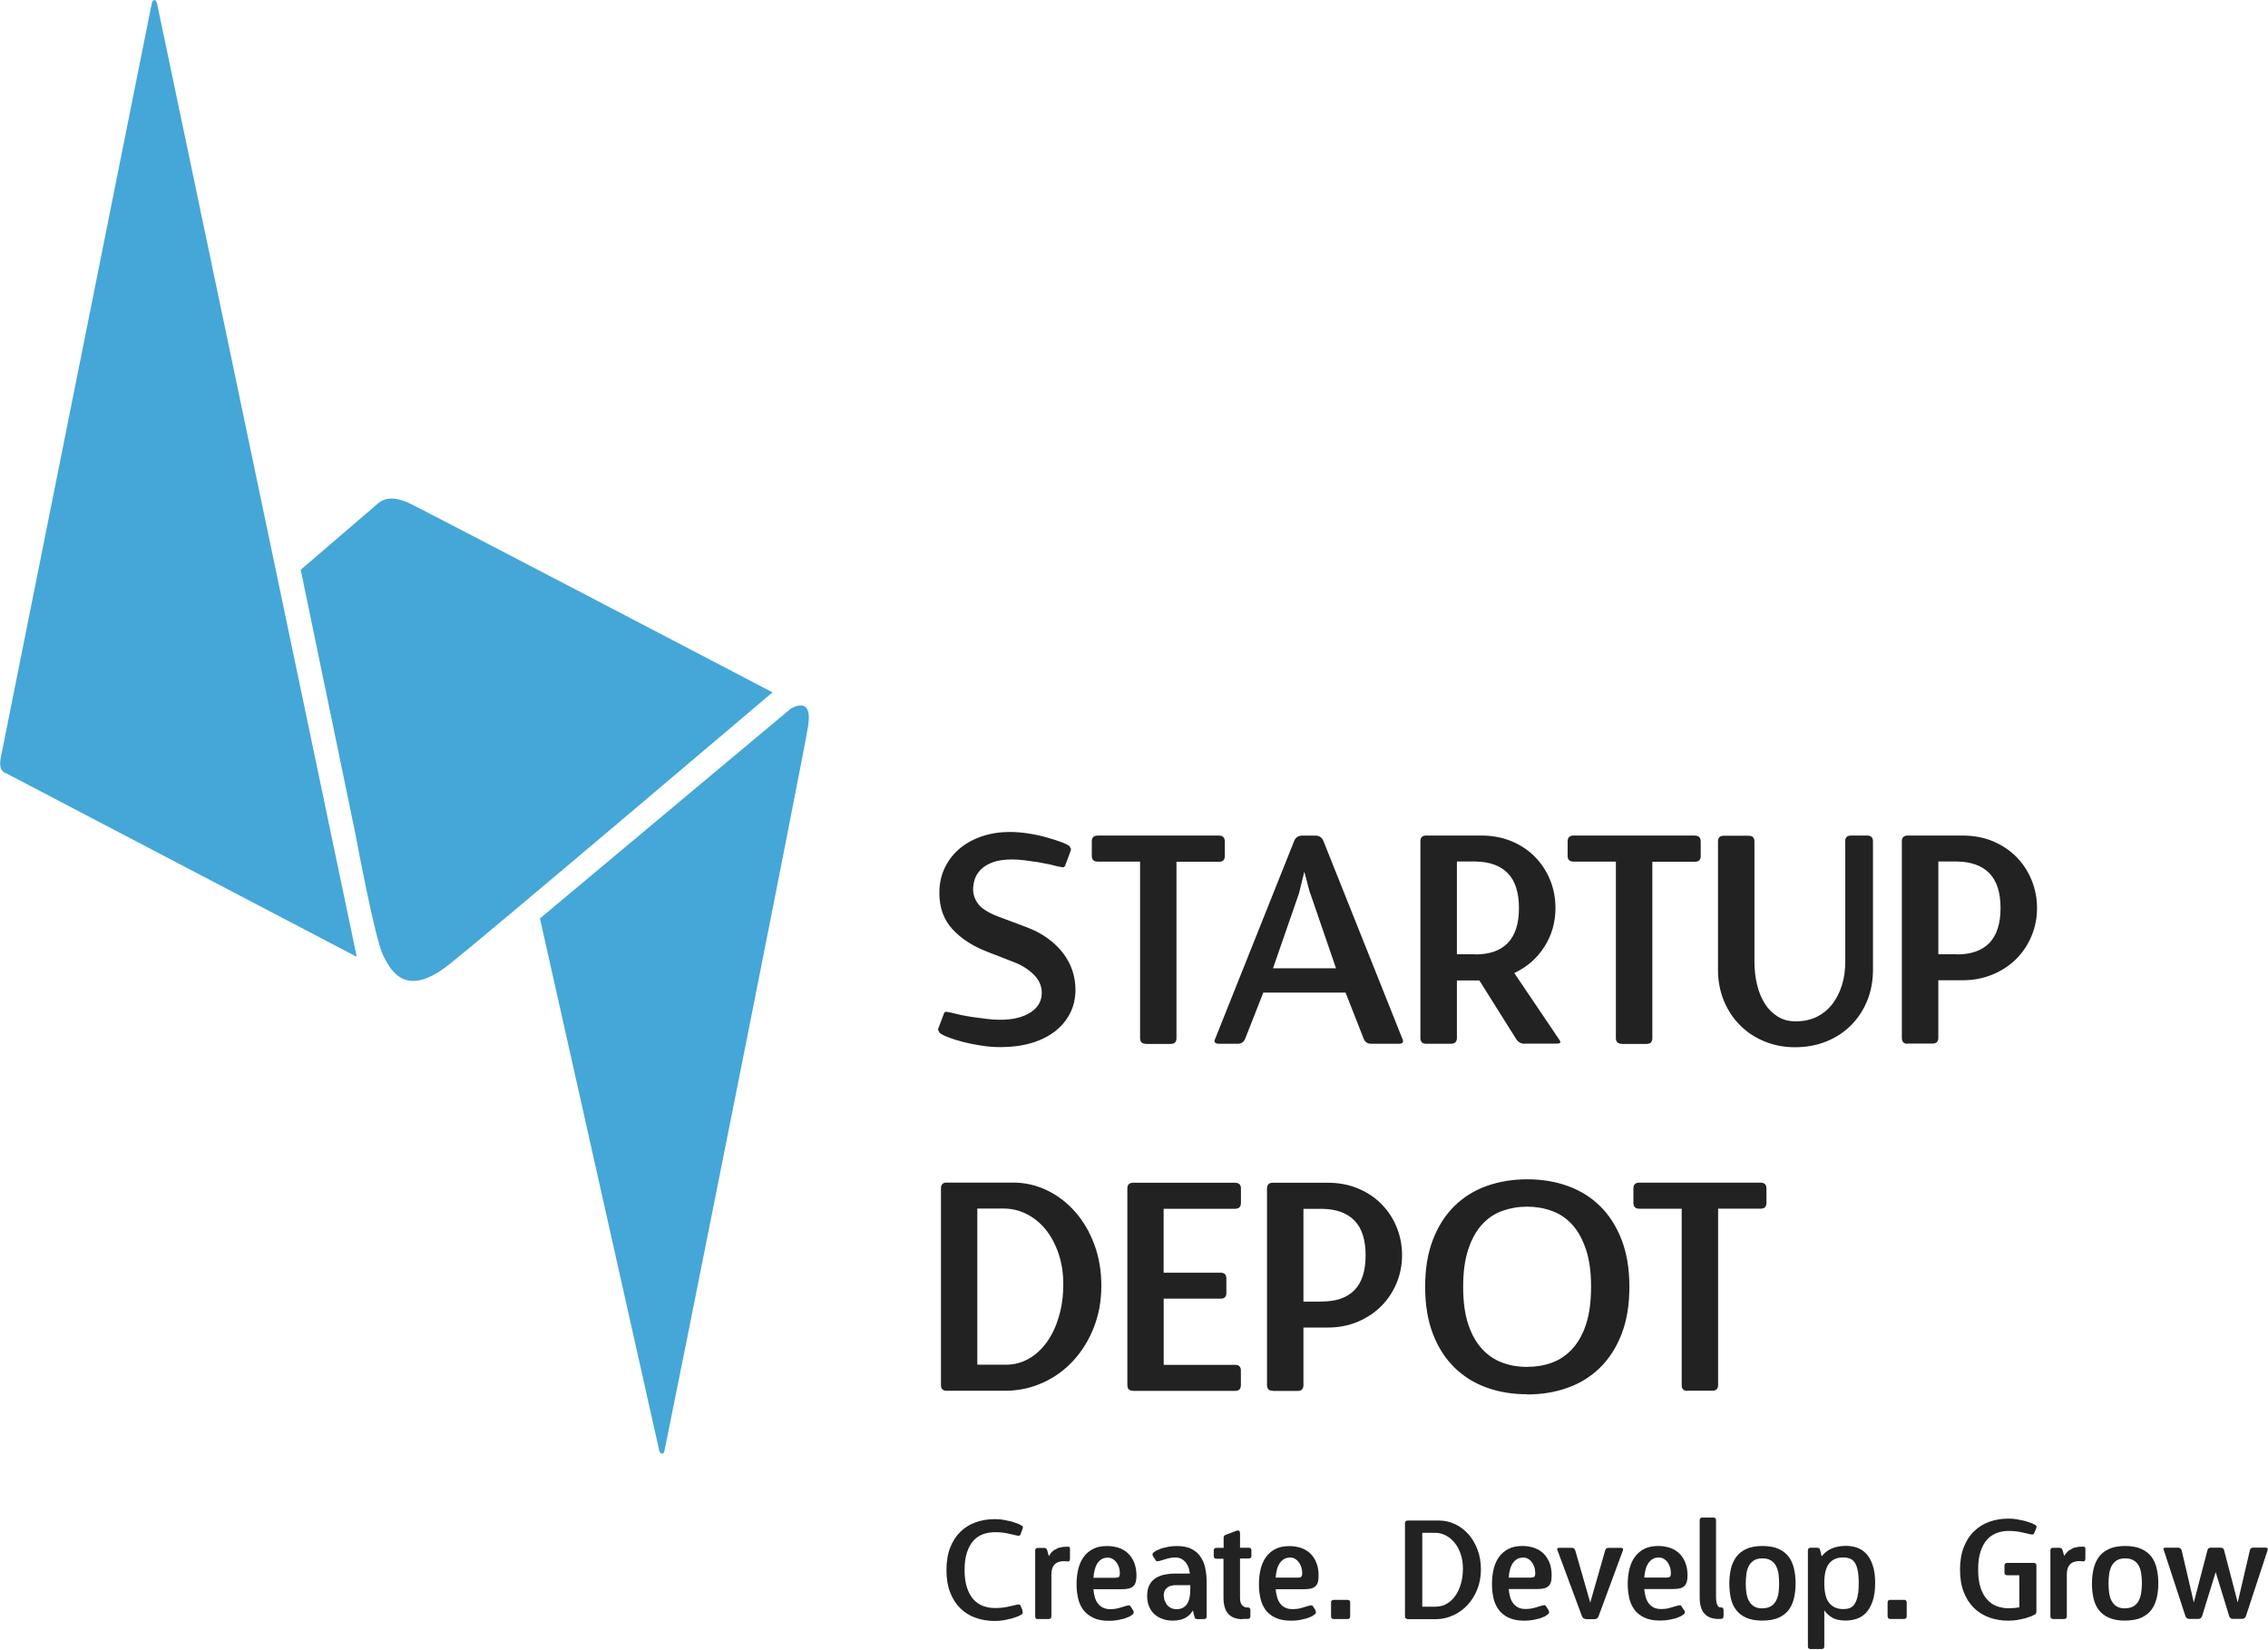
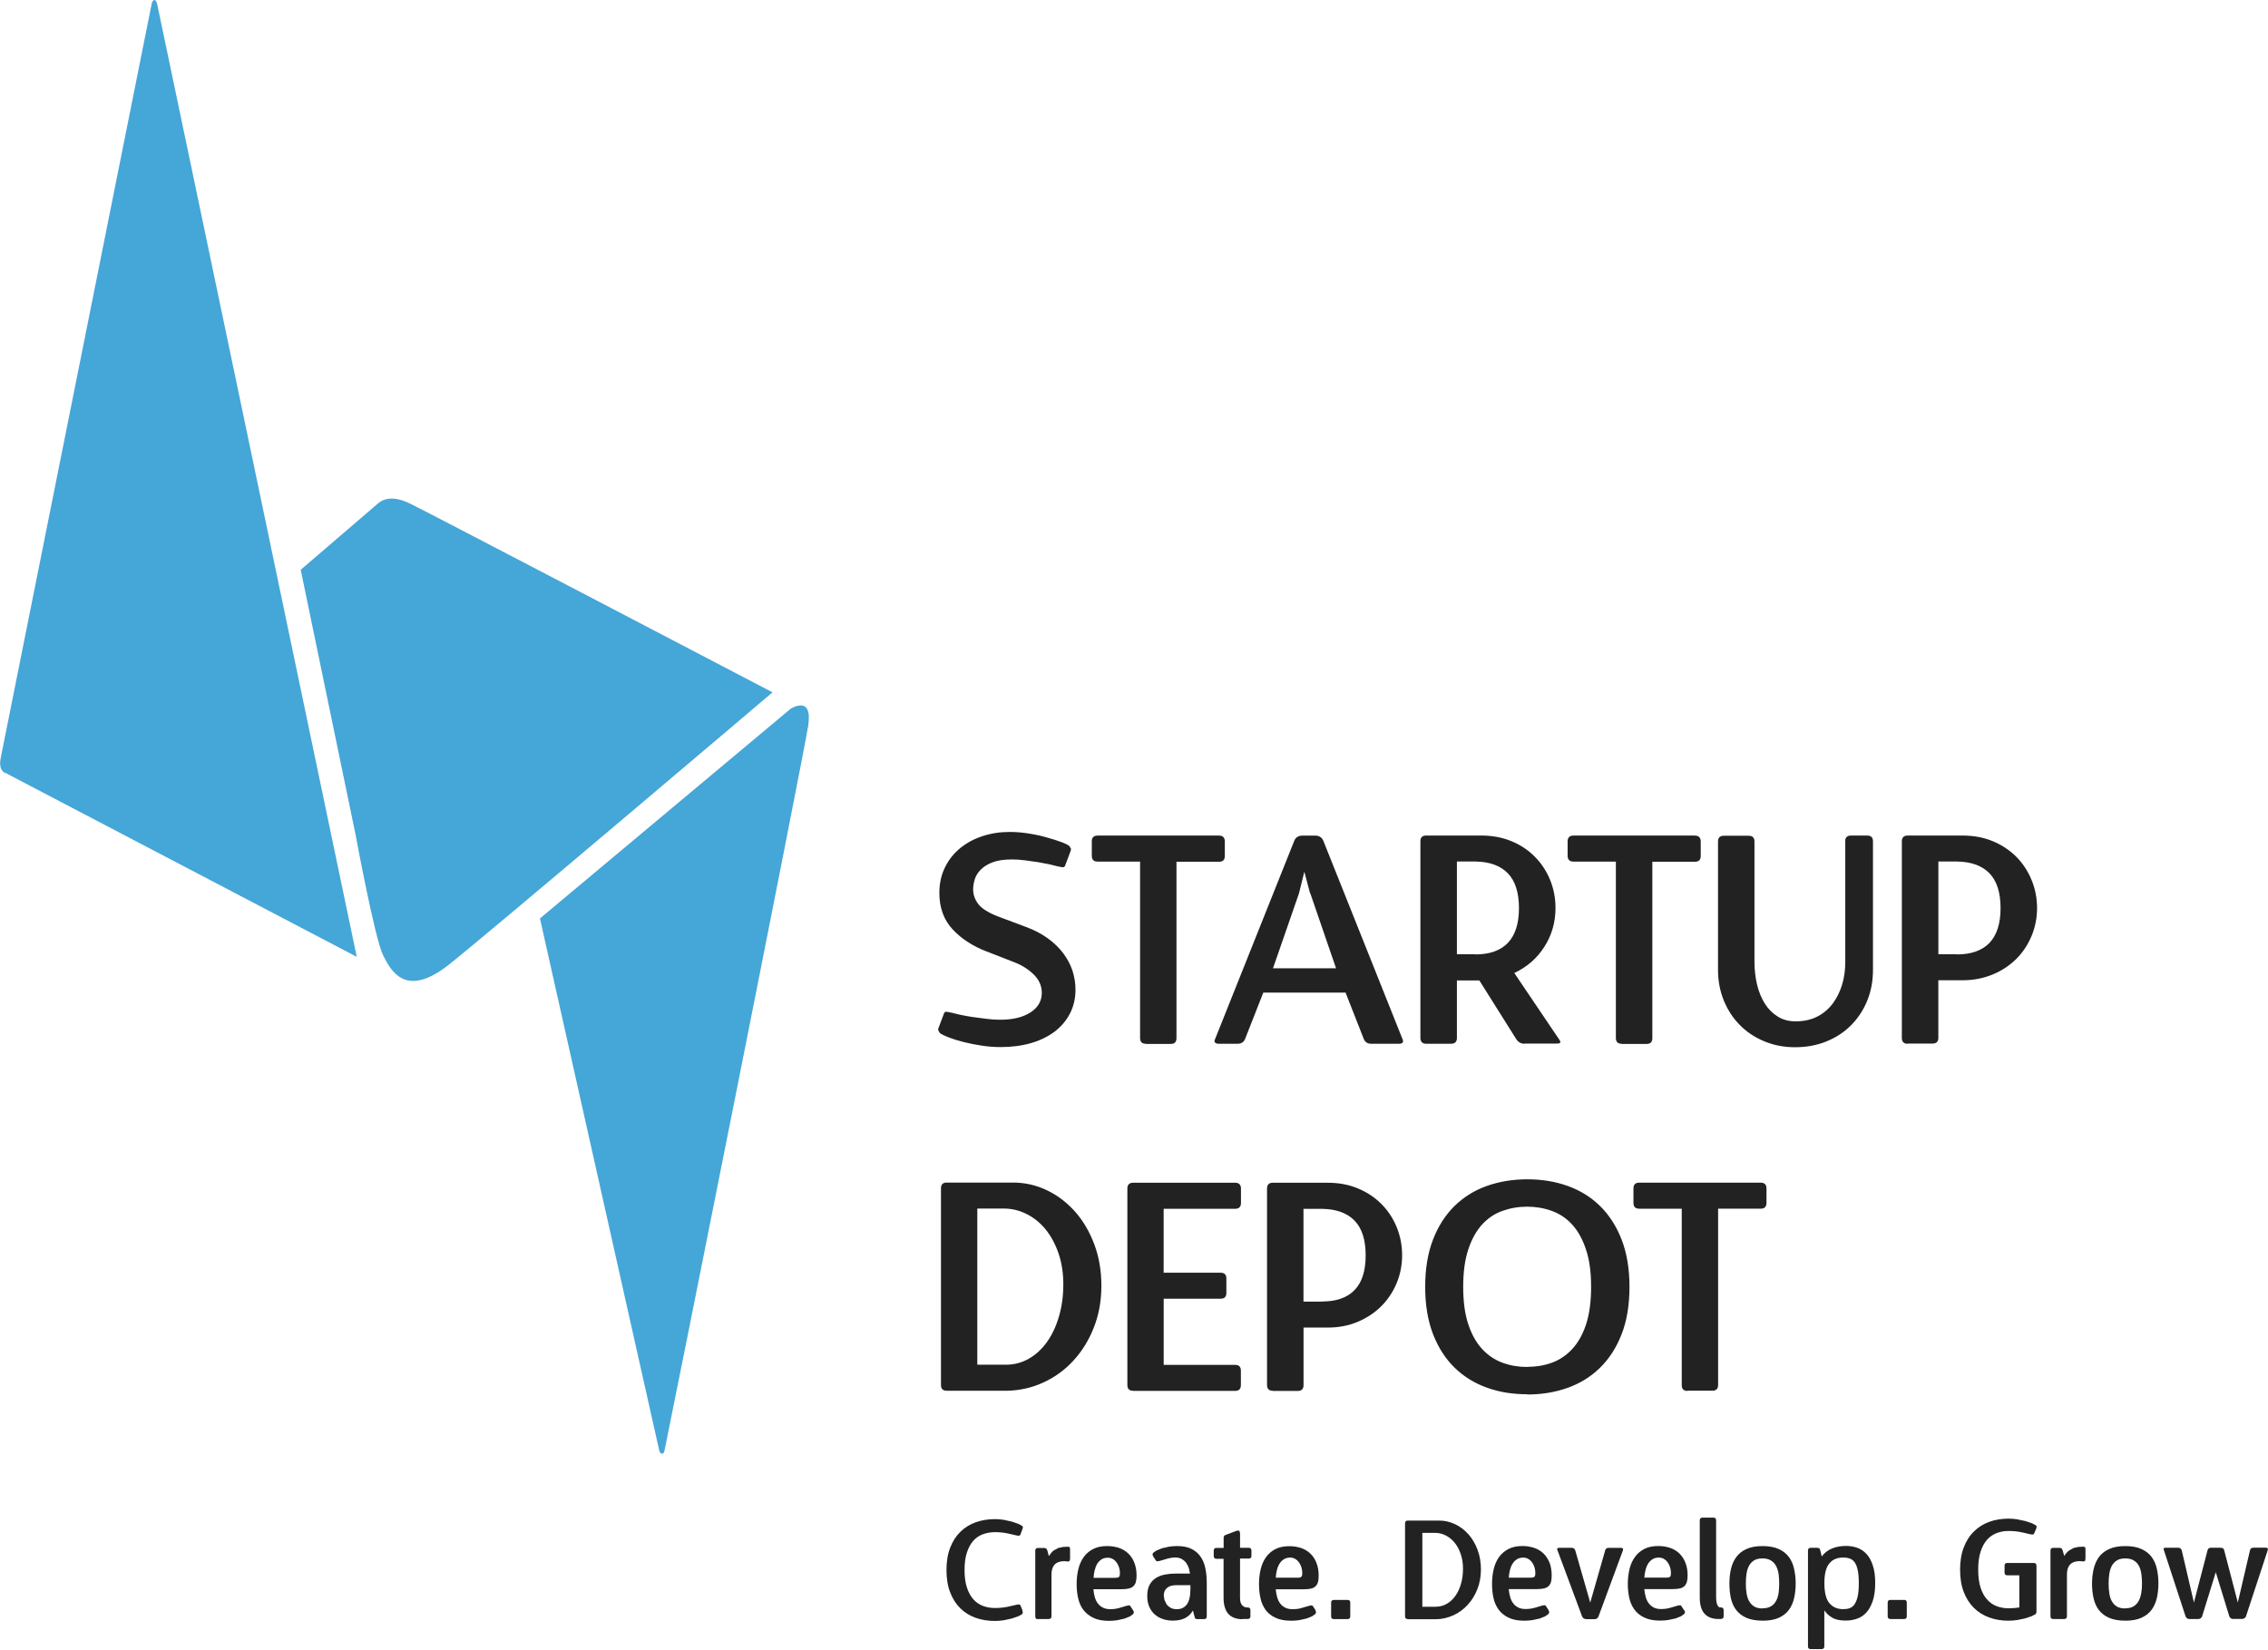
<svg xmlns="http://www.w3.org/2000/svg" width="110" height="80" viewBox="0 0 110 80">
-   <path fill="#45A6D8" d="M37.463 33.58s-16.85-8.81-17.593-9.162c-.742-.352-1.225-.267-1.535 0l-3.75 3.22 2.668 12.887s.928 5.026 1.33 5.816c.38.76 1.086 2.09 3.15.48 1.692-1.32 15.73-13.234 15.73-13.234zM26.188 44.55l12.156-10.168s1.082-.705.856.805c-.227 1.51-6.896 34.887-6.972 35.183-.038.202-.198.183-.252 0l-5.788-25.82zm-8.884 1.863L.29 37.505s-.393-.06-.252-.755C.203 35.94 7.362.156 7.362.156s.113-.352.252 0c.017.045 9.69 46.26 9.69 46.26z" />
-   <path d="M47.86 46.156c-.682-.262-1.236-.622-1.66-1.08-.427-.458-.64-1.047-.64-1.767 0-.46.092-.87.274-1.24.183-.368.428-.676.736-.93.31-.25.668-.445 1.08-.58.41-.135.85-.203 1.318-.203.31 0 .62.026.933.077.32.05.61.114.87.19.27.073.5.15.7.222.197.074.328.14.394.195l.077.126c.005.05-.017.128-.063.24l-.223.59c-.02.056-.066.08-.14.07l-.225-.042-.393-.098-.562-.106-.644-.09c-.224-.03-.434-.04-.63-.04-.375 0-.683.05-.926.14-.244.096-.436.215-.576.36-.14.144-.235.3-.287.47-.05.17-.076.326-.076.476 0 .252.08.488.243.708.163.22.484.424.96.61l1.348.505c.404.15.757.332 1.06.552.305.22.557.463.758.73.2.266.35.55.45.848.096.3.145.605.145.914 0 .43-.09.816-.267 1.157-.177.344-.425.636-.742.88-.32.24-.7.43-1.15.56-.45.13-.94.192-1.473.192-.3 0-.605-.022-.914-.07-.31-.046-.6-.104-.877-.174-.277-.07-.518-.144-.723-.224-.208-.08-.35-.15-.437-.217l-.077-.14c-.005-.05.016-.123.063-.226l.222-.59c.02-.055.065-.08.14-.07l.224.043.407.098c.18.04.38.076.605.11l.687.09c.234.03.453.043.66.043.617 0 1.107-.12 1.472-.356s.546-.554.546-.947c0-.337-.13-.63-.385-.884-.257-.252-.563-.45-.92-.59l-1.36-.53zm7.715 4.474c-.187 0-.28-.093-.28-.28v-8.557h-2.062c-.187 0-.28-.093-.28-.28v-.7c0-.188.093-.282.28-.282h5.89c.188 0 .282.1.282.29v.7c0 .187-.094.28-.28.28H57.06v8.556c0 .188-.094.28-.28.28h-1.207zm10.926 0c-.18 0-.31-.088-.37-.267l-.87-2.216h-3.99l-.87 2.216c-.065.178-.192.267-.38.267h-.91c-.085 0-.146-.02-.183-.063-.037-.042-.032-.105.014-.19l3.83-9.593c.07-.168.2-.252.4-.252h.617c.188 0 .32.084.394.252l3.83 9.594c.083.168.027.252-.17.252H66.5zm-2.96-7.293l-.28-1.053-.26 1.053-1.26 3.632h3.057l-1.25-3.64zm10.41 7.293c-.19 0-.32-.08-.42-.238l-1.78-2.833h-1.09v2.79c0 .18-.093.28-.28.28h-1.21c-.187 0-.28-.1-.28-.28v-9.54c0-.19.093-.28.28-.28h2.665c.534 0 1.02.09 1.46.27.44.18.818.43 1.136.75.318.32.566.69.743 1.12.178.43.267.89.267 1.374 0 .693-.18 1.32-.538 1.88-.356.56-.842.986-1.46 1.275l2.16 3.2c.058.074.08.13.07.17-.008.035-.07.054-.18.054H73.95zm-2.4-4.334c.7 0 1.22-.186 1.58-.557.36-.38.54-.94.54-1.69s-.18-1.32-.54-1.69c-.36-.37-.88-.56-1.58-.57h-.89v4.5h.898zm7.1 4.334c-.183 0-.28-.093-.28-.28v-8.557h-2.06c-.184 0-.28-.093-.28-.28v-.7c0-.188.096-.282.28-.282h5.89c.19 0 .285.1.285.29v.7c0 .187-.095.28-.28.28H80.14v8.556c0 .188-.095.28-.28.28h-1.21zm10.84-9.82c0-.186.098-.28.28-.28h.79c.188 0 .28.094.28.28v6.23c0 .54-.092 1.042-.28 1.5-.186.458-.45.856-.784 1.192-.336.337-.736.6-1.2.786-.46.187-.97.28-1.52.28-.533 0-1.03-.096-1.487-.287-.46-.19-.854-.45-1.186-.79-.33-.33-.59-.73-.78-1.19-.185-.46-.28-.95-.28-1.483V40.82c0-.188.095-.28.28-.28h1.208c.188 0 .28.092.28.28v5.834c0 .394.044.765.128 1.116.086.35.213.656.38.92s.377.47.625.622c.247.155.534.23.86.23.393 0 .738-.073 1.038-.223.3-.15.55-.358.75-.62s.356-.57.464-.92c.11-.35.16-.727.16-1.13v-5.84zm3.03 9.82c-.183 0-.28-.093-.28-.28v-9.54c0-.186.097-.28.28-.28h2.67c.532 0 1.02.09 1.46.273.437.183.816.433 1.134.75.318.32.566.693.743 1.123.18.43.27.888.27 1.374 0 .477-.09.928-.268 1.354-.178.425-.425.797-.743 1.115-.318.31-.7.57-1.143.75-.446.186-.93.28-1.454.28h-1.18v2.79c0 .19-.095.28-.28.28h-1.21zm2.39-4.334c.69 0 1.216-.186 1.577-.557.36-.38.54-.94.54-1.69s-.18-1.32-.54-1.69c-.36-.37-.884-.56-1.576-.57h-.9v4.5h.9zM45.917 67.46c-.19 0-.28-.092-.28-.28v-9.537c0-.187.09-.28.28-.28h3.22c.57 0 1.115.123 1.634.37.52.25.975.595 1.368 1.04.393.443.703.972.933 1.584.23.612.344 1.283.344 2.013s-.122 1.402-.365 2.02c-.243.617-.573 1.153-.99 1.606-.415.454-.904.81-1.465 1.066-.56.258-1.16.39-1.795.4h-2.89zm2.87-1.262c.4 0 .772-.098 1.114-.294.342-.196.636-.47.884-.82s.44-.763.575-1.236c.14-.472.21-.99.21-1.55 0-.542-.076-1.04-.23-1.494-.155-.453-.363-.84-.625-1.164-.262-.323-.57-.573-.92-.75s-.72-.267-1.113-.267H47.4v7.574h1.39zm6.17 1.263c-.187 0-.28-.09-.28-.28v-9.53c0-.186.093-.28.28-.28h4.95c.18 0 .28.094.28.28v.7c0 .19-.1.283-.28.283h-3.47v3.1H59.2c.187 0 .28.093.28.28v.7c0 .19-.093.28-.28.28h-2.76v3.21h3.464c.186 0 .28.094.28.28v.7c0 .19-.094.283-.28.283h-4.952zm6.774 0c-.187 0-.28-.09-.28-.28v-9.53c0-.186.093-.28.28-.28h2.665c.533 0 1.02.09 1.46.274.438.18.817.43 1.135.75.318.318.566.69.743 1.12.178.43.267.89.267 1.375 0 .476-.09.927-.267 1.353-.178.424-.425.796-.743 1.114-.318.32-.7.57-1.143.758-.45.19-.93.28-1.46.28h-1.17v2.794c0 .187-.096.28-.283.28H61.73zm2.385-4.33c.692 0 1.218-.182 1.578-.553.36-.37.54-.933.54-1.686s-.18-1.315-.54-1.686c-.36-.37-.886-.56-1.578-.57h-.898v4.5h.89zm9.958 4.5c-.7 0-1.354-.102-1.957-.32-.603-.213-1.127-.54-1.57-.972-.446-.435-.794-.977-1.046-1.627s-.38-1.415-.38-2.293c0-.88.127-1.643.38-2.293.252-.65.6-1.193 1.045-1.63.444-.433.967-.76 1.57-.972.604-.213 1.256-.32 1.958-.32.7 0 1.353.106 1.957.322.603.216 1.127.54 1.57.975.445.436.793.98 1.046 1.63.252.65.38 1.412.38 2.29 0 .88-.127 1.643-.38 2.293-.252.65-.6 1.19-1.045 1.627-.444.436-.968.76-1.57.975-.605.216-1.256.324-1.958.324zm0-1.33c.42 0 .818-.065 1.192-.2s.703-.36.99-.668c.284-.31.51-.71.672-1.206.16-.494.24-1.097.24-1.81 0-.71-.08-1.312-.248-1.807-.164-.496-.386-.9-.667-1.207-.28-.31-.61-.53-.99-.667-.378-.137-.778-.205-1.198-.205-.42 0-.82.07-1.2.204s-.708.358-.99.667c-.28.31-.502.71-.665 1.207-.165.495-.246 1.1-.246 1.81s.08 1.313.244 1.808c.164.497.39.9.674 1.207.286.31.615.53.99.667s.77.204 1.19.204zm7.77 1.167c-.187 0-.28-.09-.28-.28V58.63h-2.062c-.187 0-.28-.094-.28-.28v-.703c0-.187.093-.28.28-.28h5.89c.188 0 .282.093.282.28v.7c0 .19-.094.282-.28.282H83.33v8.55c0 .19-.094.28-.28.28h-1.207zm-32.267 10.62l.03.134-.037.078-.19.103-.314.106-.39.085c-.14.02-.28.033-.427.033-.333 0-.64-.05-.928-.152-.286-.1-.534-.255-.744-.46-.21-.207-.373-.463-.493-.77s-.18-.67-.18-1.088c0-.414.06-.78.18-1.085.12-.31.285-.565.495-.77.21-.206.46-.36.745-.462.285-.1.594-.152.926-.152.146 0 .29.01.43.034l.387.084.316.107.196.102.037.064-.03.108-.106.28-.072.03-.1-.016-.44-.1c-.19-.04-.395-.06-.616-.06-.2 0-.39.033-.57.097-.18.062-.334.167-.47.314-.13.144-.235.335-.313.57-.078.234-.116.52-.116.856s.04.622.118.857c.08.237.185.427.32.574.135.146.29.25.47.316.176.063.364.095.564.095.22 0 .43-.02.62-.06l.44-.1.095-.017.075.03.105.25zm.764.453c-.09 0-.133-.045-.133-.134v-3.19c0-.087.04-.132.13-.132h.33l.083.033.046.1.066.252h.012c.07-.11.143-.2.22-.26l.23-.125.23-.05.222-.01.096.013.022.087v.5l-.024.09-.063.027-.09-.007-.095-.01c-.42 0-.63.214-.63.644v2.033c0 .088-.046.133-.134.133h-.53zm4.618-.42c.04.063.038.12-.006.173l-.156.113-.266.106-.35.077c-.127.02-.262.03-.404.03-.306 0-.56-.05-.76-.15-.203-.1-.363-.23-.483-.39s-.203-.356-.25-.57c-.046-.21-.07-.435-.07-.67 0-.257.028-.497.08-.72.054-.224.14-.42.257-.585.117-.167.27-.3.455-.396.186-.097.414-.146.684-.146.2 0 .39.03.57.086.175.06.326.15.45.268.127.12.227.27.3.45.07.18.11.39.11.627 0 .13-.013.235-.038.32-.024.083-.064.15-.12.2-.054.052-.13.09-.222.11-.093.023-.208.034-.345.034H53.03c.013.14.036.27.07.39.033.114.083.22.15.303.065.086.15.154.248.202.1.05.222.073.37.073.127 0 .256-.017.384-.05l.396-.118.13-.02.043.035.14.214zm-.905-1.587c.102 0 .17-.012.207-.037.035-.024.053-.087.053-.19 0-.096-.014-.19-.043-.28-.03-.092-.07-.172-.12-.24-.05-.068-.112-.124-.184-.166-.07-.043-.15-.064-.24-.064-.12 0-.223.027-.307.08-.08.053-.15.124-.21.212-.05.088-.09.192-.12.31-.03.116-.05.24-.056.374h1.028zm4.007 2.006l-.096-.03-.037-.11-.07-.273h-.01c-.09.16-.22.28-.38.362-.16.08-.358.122-.58.122-.17 0-.33-.024-.48-.073-.15-.05-.284-.124-.4-.223-.114-.1-.205-.223-.27-.373-.066-.15-.1-.328-.1-.532 0-.212.037-.39.11-.528.073-.14.173-.25.3-.332.125-.082.272-.14.44-.173.17-.033.35-.05.54-.05h.684l-.05-.24c-.025-.087-.064-.17-.117-.25-.053-.08-.125-.148-.216-.204-.09-.058-.204-.086-.34-.086-.107 0-.22.017-.343.048l-.405.12-.126.02-.05-.03-.14-.215c-.04-.062-.038-.12.006-.173l.16-.11.265-.107.34-.077c.126-.02.25-.03.387-.03.287 0 .524.047.71.142.186.095.333.224.442.39.11.162.183.35.225.563.043.214.064.44.064.68v1.636c0 .088-.044.133-.133.133h-.335zm-.332-1.65h-.7c-.18 0-.322.04-.428.13-.107.09-.16.212-.16.372l.033.216.107.216c.05.065.114.12.194.165.08.045.18.067.3.067.206 0 .366-.078.482-.23.116-.158.174-.406.174-.747v-.193zm2.525 1.65c-.3 0-.53-.09-.684-.26-.15-.17-.23-.43-.23-.78v-1.89H59c-.09 0-.133-.048-.133-.137v-.26c0-.087.045-.132.134-.132h.346v-.51l.033-.09.1-.043.53-.2.1.012.033.115v.71h.42c.09 0 .132.045.132.134v.26c0 .087-.044.13-.133.13h-.42v1.914c0 .164.036.28.105.352.07.07.14.105.217.105h.047c.09 0 .134.04.134.13v.294c0 .09-.043.134-.132.134h-.244zm3.54-.42c.04.06.04.12-.005.17l-.156.11-.266.107-.35.077c-.127.02-.262.03-.404.03-.306 0-.56-.05-.76-.147-.203-.094-.363-.225-.483-.39-.11-.163-.2-.35-.24-.564-.048-.212-.07-.436-.07-.67 0-.258.026-.498.08-.722.052-.223.14-.42.255-.584.117-.167.27-.3.455-.396.185-.096.413-.145.683-.145.2 0 .386.03.56.086.176.06.327.148.45.267.13.12.23.27.3.45.075.18.11.39.11.627 0 .13-.01.233-.036.32-.024.08-.064.15-.12.2-.054.05-.128.09-.222.11-.092.02-.207.032-.344.032h-1.36c.013.14.036.27.07.386.033.12.083.22.15.308.065.086.15.154.248.202.1.05.225.07.37.07.13 0 .26-.016.387-.05l.398-.117.13-.02.044.03.14.215zm-.904-1.59c.11 0 .18-.01.21-.04.04-.023.058-.086.058-.19 0-.095-.013-.19-.042-.28-.03-.09-.07-.17-.12-.24-.05-.067-.11-.123-.183-.165-.07-.043-.15-.064-.24-.064-.12 0-.223.028-.307.08-.086.054-.156.125-.21.213-.056.086-.1.19-.128.31-.03.114-.048.24-.057.372h1.03zm2.46 1.074c.09 0 .135.043.135.132v.665c0 .088-.044.133-.133.133h-.665c-.09 0-.13-.045-.13-.134v-.665c0-.087.043-.13.132-.13h.665zm2.925.93c-.09 0-.133-.045-.133-.134v-4.51c0-.09.044-.134.133-.134H69.8c.27 0 .527.06.773.176.247.117.463.28.65.492.185.21.332.46.44.75.11.29.163.61.163.954 0 .346-.058.665-.173.957-.116.293-.272.546-.47.76-.197.216-.43.384-.694.506-.268.12-.55.19-.85.19h-1.37zm1.36-.6c.19 0 .37-.046.53-.14.16-.09.3-.22.42-.387.116-.166.207-.36.27-.585.066-.225.098-.47.098-.735 0-.255-.036-.49-.11-.706-.072-.214-.17-.4-.295-.55-.122-.153-.27-.27-.433-.355-.166-.084-.342-.126-.53-.126h-.604v3.587h.66zm5.47.18c.04.063.038.12-.006.173l-.157.113-.265.107-.35.076c-.125.02-.26.03-.402.03-.306 0-.56-.05-.76-.147-.203-.097-.363-.228-.483-.39-.12-.166-.204-.354-.25-.567-.047-.214-.07-.438-.07-.67 0-.26.027-.5.08-.724.053-.223.14-.42.256-.584.117-.165.27-.297.455-.394.186-.098.414-.147.684-.147.197 0 .384.03.56.088.175.057.326.146.452.265.125.12.225.27.3.45.07.176.107.386.107.625 0 .13-.01.233-.036.32-.023.08-.063.15-.12.2-.053.05-.13.09-.22.11-.094.02-.21.032-.346.032h-1.36c.012.14.035.27.07.388.032.118.082.22.15.307.064.086.15.154.247.202.1.05.223.07.37.07.128 0 .257-.017.385-.05l.4-.118.13-.02.042.032.14.215zm-.905-1.587c.1 0 .17-.01.206-.037.037-.023.055-.086.055-.19 0-.095-.013-.19-.042-.28-.03-.09-.07-.17-.12-.24-.05-.067-.11-.123-.183-.165-.07-.042-.15-.063-.24-.063-.12 0-.223.027-.307.08s-.156.124-.21.212c-.056.086-.1.19-.128.31-.03.114-.05.24-.058.372h1.03zm2.72 2.006c-.086 0-.148-.04-.188-.12L75.54 75.2c-.04-.08-.012-.12.08-.12h.612c.086 0 .144.043.17.127l.726 2.53.724-2.53c.017-.084.075-.126.173-.126h.61l.087.03-.008.09-1.19 3.22c-.04.08-.1.12-.185.12h-.43zm4.77-.42c.04.063.037.12-.007.173l-.156.112-.265.105-.35.075c-.127.02-.262.03-.404.03-.305 0-.558-.05-.76-.147-.202-.096-.362-.227-.482-.39-.12-.165-.2-.353-.25-.566-.044-.21-.07-.436-.07-.67 0-.258.03-.498.08-.72.056-.225.14-.42.26-.586.116-.165.27-.297.454-.394.186-.096.414-.145.684-.145.2 0 .387.03.563.087.174.057.325.146.45.265.127.12.227.27.3.45.073.178.11.388.11.627 0 .13-.013.232-.038.32-.027.08-.067.15-.12.2-.057.05-.13.09-.225.11-.094.02-.21.03-.346.03h-1.37c.012.14.035.27.07.39.032.117.082.22.15.306.064.088.15.156.247.204.1.05.222.07.37.07.127 0 .256-.015.384-.05l.4-.116.13-.02.042.033.14.213zm-.906-1.587c.1 0 .17-.013.205-.038.033-.025.05-.088.05-.19 0-.097-.013-.19-.042-.28-.03-.093-.07-.173-.12-.24-.05-.07-.113-.125-.185-.167-.07-.04-.15-.062-.24-.062-.12 0-.222.027-.306.08-.086.053-.156.124-.21.212-.056.086-.1.19-.128.31-.03.114-.05.24-.06.372h1.026zm2.57 2.005c-.3 0-.53-.085-.684-.256-.156-.17-.234-.43-.234-.78v-3.75c0-.088.044-.133.133-.133h.53c.09 0 .13.044.13.133v3.7c0 .186.02.32.06.402.04.08.084.12.128.12h.044c.088 0 .133.046.133.135v.295c0 .086-.045.13-.133.13h-.112zm2.126.08c-.32 0-.584-.05-.79-.143-.21-.094-.374-.223-.494-.384-.12-.16-.204-.35-.252-.57-.046-.22-.07-.454-.07-.7 0-.25.024-.484.073-.703.05-.22.134-.41.253-.577.12-.167.282-.3.49-.396.21-.098.473-.147.79-.147.32 0 .584.05.793.145.207.095.37.226.49.39s.203.356.25.58c.05.22.075.452.075.695 0 .248-.024.482-.073.7-.048.22-.132.412-.25.576-.12.164-.285.294-.493.39-.21.094-.474.142-.79.142zm0-.6c.163 0 .3-.03.404-.094.11-.062.19-.15.25-.26.06-.106.1-.233.125-.38.02-.145.03-.302.03-.47 0-.163-.01-.32-.03-.468-.024-.148-.065-.278-.125-.39-.06-.11-.142-.197-.25-.26-.104-.065-.24-.097-.403-.097-.17 0-.306.03-.41.096-.104.065-.186.15-.246.26-.06.11-.1.24-.122.39-.02.15-.032.307-.032.47 0 .17.01.327.033.473.024.147.065.275.125.383.06.107.144.194.248.26.105.062.24.094.41.094zm2.34 1.98c-.09 0-.135-.042-.135-.13v-4.65c0-.09.044-.136.133-.136h.332l.095.03.037.1.067.28h.01c.135-.174.303-.3.5-.38.2-.08.422-.12.675-.12.19 0 .37.03.54.09.17.06.32.16.45.3.128.14.23.323.305.554.08.23.118.514.118.855 0 .347-.04.636-.118.868-.08.233-.18.42-.31.563-.13.142-.28.242-.455.302s-.358.09-.548.09c-.284 0-.505-.05-.66-.146-.16-.095-.28-.21-.364-.337h-.012v1.732c0 .087-.042.132-.13.132h-.532zm1.586-1.94c.115 0 .218-.014.31-.05s.167-.095.23-.19.115-.22.15-.383c.036-.163.054-.375.054-.637 0-.252-.018-.46-.05-.62-.034-.16-.08-.285-.144-.38-.062-.09-.14-.155-.236-.19s-.204-.054-.323-.054c-.297 0-.524.095-.68.29-.16.19-.237.51-.237.95 0 .453.08.776.24.97.164.197.39.294.683.294zm2.937-.45c.09 0 .134.044.134.133v.666c0 .086-.044.13-.133.13h-.66c-.09 0-.134-.044-.134-.133v-.664c0-.086.043-.13.132-.13h.663zm5.595-1.19h-.585c-.09 0-.134-.043-.134-.132v-.334c0-.09.04-.134.13-.134h1.286c.088 0 .133.045.133.134v2.25l-.034.094-.196.103-.314.107-.388.082c-.14.02-.283.032-.43.032-.33 0-.64-.05-.926-.155-.284-.102-.532-.256-.742-.462-.21-.206-.375-.462-.495-.77s-.18-.67-.18-1.087c0-.415.06-.78.18-1.086.12-.31.285-.57.495-.77.21-.21.458-.36.744-.467.29-.102.598-.153.93-.153.144 0 .287.01.427.035l.39.082.315.104.197.103.038.065-.03.11-.106.245-.073.03-.1-.016-.44-.1c-.19-.04-.396-.06-.62-.06-.2 0-.39.033-.565.1-.18.066-.337.173-.47.32-.133.148-.238.34-.316.578-.08.24-.117.53-.117.876s.04.64.116.876c.077.235.183.43.32.576.133.15.29.257.467.323.18.066.367.1.567.1.18 0 .357-.014.526-.04v-1.56zm1.64 2.12c-.088 0-.132-.044-.132-.133v-3.19c0-.086.044-.13.133-.13h.33l.085.032.047.1.07.25h.012c.07-.11.145-.195.223-.252l.23-.126.227-.05.224-.01.096.014.02.086v.5l-.022.09-.063.026-.09-.007-.095-.01c-.42 0-.63.215-.63.645V78.4c0 .088-.045.133-.133.133h-.53zm3.49.08c-.32 0-.583-.05-.79-.143-.21-.094-.373-.223-.493-.384-.12-.16-.203-.35-.25-.57-.05-.22-.074-.454-.074-.7 0-.25.027-.484.076-.703.05-.22.135-.41.25-.577.12-.167.287-.3.496-.396.208-.098.47-.147.79-.147.32 0 .583.05.79.145.21.095.374.226.494.39s.202.356.25.58c.05.22.073.452.073.695 0 .248-.025.482-.074.7-.05.22-.135.412-.254.576-.12.164-.286.294-.494.39-.21.094-.473.142-.79.142zm0-.6c.164 0 .3-.03.405-.094.105-.062.188-.15.248-.26.06-.106.1-.233.126-.38.026-.145.037-.302.037-.47 0-.163-.01-.32-.032-.468-.02-.148-.06-.278-.12-.39-.06-.11-.143-.197-.25-.26-.105-.065-.24-.097-.404-.097-.17 0-.306.03-.41.096-.104.065-.186.15-.246.26-.06.11-.1.24-.124.39-.022.15-.033.307-.033.47 0 .17.01.327.034.473.02.147.062.275.122.383.06.107.14.194.243.26.105.062.24.094.41.094zm5.242.52c-.085 0-.147-.04-.187-.12l-.66-2.152-.665 2.15c-.04.08-.102.12-.186.12h-.426c-.083 0-.145-.04-.185-.12l-1.054-3.216c-.04-.08-.012-.12.08-.12h.61c.09 0 .148.043.175.127l.59 2.53.66-2.53c.017-.084.07-.126.165-.126h.477c.094 0 .15.04.167.124l.66 2.53.59-2.53c.017-.086.075-.128.172-.128h.61l.086.03-.007.09-1.057 3.215c-.04.08-.102.12-.186.12h-.424z" fill="#222" />
+   <path fill="#45A6D8" d="M37.463 33.58s-16.85-8.81-17.593-9.162c-.742-.352-1.225-.267-1.535 0l-3.75 3.22 2.668 12.887s.928 5.026 1.33 5.816c.38.76 1.086 2.09 3.15.48 1.692-1.32 15.73-13.233 15.73-13.233zM26.188 44.55l12.156-10.168s1.082-.705.856.805c-.227 1.51-6.896 34.887-6.972 35.183-.038.202-.198.183-.252 0l-5.788-25.82zm-8.884 1.863L.29 37.505s-.393-.06-.252-.755C.203 35.94 7.362.156 7.362.156s.113-.352.252 0c.017.045 9.69 46.26 9.69 46.26z" />
+   <path d="M47.86 46.156c-.682-.262-1.236-.622-1.66-1.08-.427-.458-.64-1.047-.64-1.767 0-.46.092-.87.274-1.24.183-.37.428-.677.736-.93.31-.25.668-.446 1.08-.58.41-.136.85-.204 1.318-.204.31 0 .62.026.933.077.32.05.61.114.87.19.27.073.5.15.7.222.198.074.33.14.395.195l.077.126c.005.05-.017.128-.063.24l-.224.59c-.02.056-.066.08-.14.07l-.225-.042-.392-.098-.562-.106-.644-.09c-.224-.03-.434-.04-.63-.04-.375 0-.683.05-.926.14-.244.096-.436.215-.576.36-.14.144-.235.3-.287.47-.05.17-.076.326-.076.476 0 .252.08.488.243.708.163.22.484.424.96.61l1.348.505c.404.15.757.33 1.06.55.305.22.557.464.758.73.2.267.35.55.45.85.096.3.145.604.145.913 0 .43-.09.816-.266 1.157-.177.344-.425.636-.742.88-.32.24-.7.43-1.15.56-.45.13-.94.192-1.473.192-.3 0-.606-.022-.915-.07-.31-.046-.6-.104-.877-.174-.277-.07-.518-.144-.723-.224-.208-.08-.35-.15-.437-.217l-.077-.14c-.004-.05.017-.123.064-.226l.222-.59c.02-.054.065-.08.14-.07l.224.044.407.098c.18.04.38.076.605.11l.687.09c.233.03.452.043.66.043.616 0 1.106-.12 1.47-.356s.547-.555.547-.948c0-.337-.13-.63-.385-.884-.257-.252-.563-.45-.92-.59l-1.36-.53zm7.715 4.474c-.187 0-.28-.093-.28-.28v-8.557h-2.062c-.187 0-.28-.093-.28-.28v-.7c0-.188.093-.282.28-.282h5.89c.188 0 .282.1.282.29v.7c0 .188-.094.28-.28.28H57.06v8.557c0 .188-.094.28-.28.28h-1.207zm10.926 0c-.18 0-.31-.088-.37-.267l-.87-2.216h-3.99l-.87 2.216c-.064.178-.19.267-.38.267h-.91c-.084 0-.145-.02-.182-.063-.037-.042-.032-.105.014-.19l3.83-9.593c.07-.168.2-.252.4-.252h.617c.187 0 .32.084.393.252l3.83 9.594c.083.168.027.252-.17.252H66.5zm-2.96-7.293l-.28-1.053-.26 1.053-1.26 3.632H64.8l-1.25-3.64zm10.41 7.293c-.19 0-.32-.08-.42-.238l-1.78-2.833h-1.09v2.79c0 .18-.092.28-.28.28h-1.21c-.186 0-.28-.1-.28-.28v-9.54c0-.19.094-.28.28-.28h2.666c.534 0 1.02.09 1.46.27.44.18.818.43 1.136.75.318.32.566.69.743 1.12.178.43.267.89.267 1.373 0 .693-.18 1.32-.538 1.88-.356.56-.842.986-1.46 1.275l2.16 3.2c.058.074.08.13.07.17-.008.035-.07.054-.18.054H73.95zm-2.4-4.334c.7 0 1.22-.186 1.58-.557.36-.38.54-.94.54-1.69s-.18-1.32-.54-1.69c-.36-.37-.88-.56-1.58-.57h-.89v4.5h.9zm7.1 4.334c-.182 0-.28-.093-.28-.28v-8.557h-2.06c-.183 0-.28-.093-.28-.28v-.7c0-.188.097-.282.28-.282h5.89c.19 0 .286.1.286.29v.7c0 .188-.095.28-.28.28H80.14v8.557c0 .188-.095.28-.28.28h-1.21zm10.84-9.82c0-.186.1-.28.28-.28h.79c.19 0 .28.094.28.28v6.23c0 .54-.09 1.042-.28 1.5-.185.458-.45.856-.783 1.192-.336.337-.736.6-1.2.786-.46.187-.97.28-1.52.28-.533 0-1.03-.096-1.487-.287-.46-.19-.854-.45-1.186-.79-.33-.33-.59-.73-.78-1.19-.185-.46-.28-.95-.28-1.482V40.82c0-.188.095-.28.28-.28h1.208c.188 0 .28.092.28.28v5.834c0 .394.044.765.128 1.116.086.35.213.656.38.92s.377.47.625.622c.247.155.534.23.86.23.393 0 .738-.073 1.038-.223.3-.15.55-.36.75-.62s.356-.57.464-.92c.11-.35.16-.728.16-1.13v-5.84zm3.03 9.82c-.182 0-.28-.093-.28-.28v-9.54c0-.186.098-.28.28-.28h2.67c.533 0 1.02.09 1.46.273.438.183.817.433 1.135.75.318.32.566.693.743 1.123.18.43.27.888.27 1.374 0 .477-.09.928-.268 1.354-.178.425-.425.797-.743 1.115-.318.31-.7.57-1.143.75-.446.185-.93.28-1.454.28h-1.18v2.79c0 .19-.095.28-.28.28h-1.21zm2.39-4.334c.69 0 1.217-.186 1.578-.557.36-.38.54-.94.54-1.69s-.18-1.32-.54-1.69c-.36-.37-.884-.56-1.576-.57h-.9v4.5h.9zM45.918 67.46c-.19 0-.28-.092-.28-.28v-9.537c0-.187.09-.28.28-.28h3.22c.57 0 1.115.123 1.634.37.52.25.976.595 1.37 1.04.392.443.702.972.932 1.584.23.612.344 1.283.344 2.013s-.122 1.402-.365 2.02c-.242.617-.572 1.153-.99 1.606-.414.454-.903.81-1.464 1.066-.56.258-1.16.39-1.795.4h-2.89zm2.87-1.262c.4 0 .772-.098 1.114-.294.343-.196.637-.47.885-.82s.44-.763.575-1.236c.14-.472.21-.99.21-1.55 0-.542-.076-1.04-.23-1.494-.155-.453-.363-.84-.625-1.164-.262-.323-.57-.573-.92-.75s-.72-.267-1.113-.267H47.4v7.574h1.39zm6.17 1.263c-.187 0-.28-.09-.28-.28v-9.53c0-.185.093-.28.28-.28h4.95c.18 0 .28.095.28.28v.7c0 .19-.1.284-.28.284h-3.47v3.1H59.2c.187 0 .28.093.28.28v.7c0 .19-.093.28-.28.28h-2.76v3.21h3.464c.186 0 .28.094.28.28v.7c0 .19-.094.283-.28.283h-4.952zm6.774 0c-.186 0-.28-.09-.28-.28v-9.53c0-.185.094-.28.28-.28h2.666c.533 0 1.02.09 1.46.275.438.18.817.43 1.135.75.32.318.567.69.744 1.12.178.43.267.89.267 1.375 0 .476-.09.927-.266 1.353-.178.424-.425.796-.743 1.114-.317.32-.7.57-1.142.758-.45.19-.93.28-1.46.28h-1.17v2.794c0 .186-.096.28-.283.28H61.73zm2.386-4.33c.692 0 1.218-.18 1.578-.552.36-.37.54-.933.54-1.686s-.18-1.315-.54-1.686c-.36-.37-.886-.56-1.578-.57h-.898v4.5h.89zm9.958 4.5c-.7 0-1.354-.1-1.957-.32-.603-.212-1.127-.54-1.57-.97-.446-.436-.794-.978-1.046-1.628s-.38-1.415-.38-2.293c0-.88.128-1.644.38-2.294.253-.65.6-1.193 1.046-1.63.444-.433.967-.76 1.57-.972.604-.213 1.256-.32 1.958-.32.7 0 1.353.106 1.957.322.604.216 1.128.54 1.57.975.446.437.794.98 1.047 1.63.252.65.38 1.413.38 2.29 0 .88-.127 1.644-.38 2.294-.252.65-.6 1.19-1.045 1.627-.444.437-.968.76-1.57.976-.605.216-1.256.324-1.958.324zm0-1.33c.42 0 .818-.064 1.192-.2s.703-.36.99-.667c.284-.31.51-.71.672-1.206.16-.494.24-1.097.24-1.81 0-.71-.08-1.312-.248-1.807-.164-.496-.386-.9-.667-1.207-.28-.31-.61-.53-.99-.667-.378-.137-.778-.205-1.198-.205-.42 0-.82.07-1.2.205s-.708.358-.99.667c-.28.31-.502.71-.665 1.207-.165.494-.246 1.1-.246 1.81s.08 1.312.244 1.807c.164.497.39.9.674 1.207.286.31.615.53.99.667s.77.205 1.19.205zm7.77 1.168c-.187 0-.28-.09-.28-.28V58.63h-2.062c-.187 0-.28-.094-.28-.28v-.703c0-.187.093-.28.28-.28h5.89c.188 0 .282.093.282.28v.7c0 .19-.094.282-.28.282H83.33v8.55c0 .19-.094.28-.28.28h-1.207zm-32.267 10.62l.03.134-.037.078-.19.103-.314.106-.39.084c-.14.02-.28.033-.427.033-.334 0-.64-.05-.93-.152-.285-.1-.533-.255-.743-.46-.21-.207-.373-.463-.493-.77s-.18-.67-.18-1.088c0-.414.06-.78.18-1.085.12-.31.285-.565.495-.77.21-.206.46-.36.744-.462.285-.1.594-.152.926-.152.146 0 .29.01.43.034l.387.084.316.107.196.102.036.064-.03.107-.106.28-.072.03-.1-.016-.44-.1c-.19-.04-.395-.06-.616-.06-.2 0-.39.034-.57.098-.18.062-.334.167-.47.314-.13.144-.235.335-.313.57-.08.234-.117.52-.117.856s.04.622.118.857c.08.237.186.427.32.574.136.145.29.25.47.315.177.063.365.095.565.095.22 0 .43-.02.62-.06l.44-.1.095-.017.075.03.105.25zm.764.453c-.09 0-.132-.044-.132-.133v-3.19c0-.087.04-.132.13-.132h.33l.083.033.047.1.066.252h.012c.07-.11.143-.2.22-.26l.23-.125.23-.05.222-.01.096.013.022.087v.5l-.024.09-.062.027-.09-.007-.095-.01c-.42 0-.63.214-.63.644V78.4c0 .088-.046.133-.134.133h-.53zm4.62-.42c.04.064.037.12-.007.174l-.156.113-.266.106-.35.077c-.126.02-.26.03-.403.03-.306 0-.56-.05-.76-.15-.203-.1-.363-.23-.483-.39s-.203-.356-.25-.57c-.046-.21-.07-.435-.07-.67 0-.257.028-.497.08-.72.054-.224.14-.42.257-.585.118-.167.27-.3.456-.396.186-.098.414-.147.684-.147.2 0 .39.03.57.086.175.06.326.15.45.267.127.12.227.27.3.45.07.18.11.39.11.627 0 .13-.013.235-.038.32-.024.083-.064.15-.12.2-.054.052-.13.09-.222.11-.093.023-.208.034-.345.034H53.03c.013.14.036.27.07.39.033.114.083.22.15.303.065.087.15.155.248.203.1.05.222.073.37.073.127 0 .256-.017.384-.05l.396-.118.13-.02.043.035.14.214zm-.906-1.586c.102 0 .17-.012.207-.037.036-.024.054-.087.054-.19 0-.096-.014-.19-.043-.28-.03-.092-.07-.172-.12-.24-.05-.068-.11-.124-.183-.166-.07-.042-.15-.063-.24-.063-.12 0-.223.027-.307.08-.08.053-.15.124-.21.212-.05.087-.09.19-.12.31-.03.115-.05.24-.056.373h1.028zm4.007 2.006l-.095-.03-.037-.11-.07-.273h-.01c-.09.16-.22.28-.38.362-.16.08-.358.12-.58.12-.17 0-.33-.023-.48-.072-.15-.05-.284-.124-.4-.223-.114-.1-.205-.223-.27-.373-.066-.15-.1-.328-.1-.532 0-.212.037-.39.11-.528.073-.14.173-.25.3-.332.125-.082.272-.14.44-.173.17-.033.35-.05.54-.05h.684l-.05-.24c-.025-.087-.064-.17-.117-.25-.053-.08-.125-.148-.216-.204-.09-.058-.205-.086-.34-.086-.108 0-.22.017-.344.048l-.405.12-.125.02-.05-.03-.14-.215c-.04-.062-.038-.12.006-.173l.16-.11.266-.107.34-.077c.126-.02.25-.03.387-.03.287 0 .524.047.71.142.186.095.333.224.442.39.11.162.183.35.225.563.043.214.064.44.064.68v1.636c0 .088-.044.133-.133.133h-.334zm-.33-1.65h-.7c-.18 0-.323.04-.43.13-.106.09-.16.212-.16.372l.034.216.107.216c.05.065.115.12.195.165.08.044.18.066.3.066.206 0 .366-.078.482-.23.116-.158.174-.406.174-.747v-.194zm2.524 1.65c-.3 0-.53-.09-.684-.26-.15-.17-.23-.43-.23-.78v-1.89H59c-.09 0-.133-.048-.133-.137v-.26c0-.087.045-.132.134-.132h.347v-.51l.033-.09.1-.042.53-.2.1.012.033.115v.71h.42c.09 0 .132.045.132.134v.26c0 .086-.044.13-.133.13h-.42v1.913c0 .164.036.28.105.352.07.07.14.105.217.105h.047c.09 0 .135.04.135.13v.294c0 .09-.043.134-.132.134h-.244zm3.54-.42c.04.06.04.12-.005.17l-.157.11-.266.107-.35.077c-.127.02-.262.03-.404.03-.306 0-.56-.05-.76-.147-.203-.094-.363-.225-.483-.39-.11-.163-.2-.35-.24-.564-.048-.212-.07-.436-.07-.67 0-.258.026-.498.08-.722.052-.222.14-.42.255-.583.117-.167.27-.3.455-.396.185-.095.413-.144.683-.144.2 0 .386.03.56.086.176.06.327.148.45.267.13.12.23.27.3.45.075.18.11.39.11.626 0 .13-.01.233-.036.32-.024.08-.064.15-.12.2-.054.05-.128.09-.222.11-.092.02-.207.032-.344.032h-1.36c.014.14.037.27.07.386.034.12.084.22.15.308.066.086.15.154.25.202.1.05.224.07.37.07.13 0 .26-.016.386-.05l.398-.117.13-.02.044.03.14.215zm-.904-1.59c.11 0 .18-.01.21-.04.04-.023.058-.086.058-.19 0-.095-.013-.19-.042-.28-.03-.09-.07-.17-.12-.24-.05-.067-.11-.123-.183-.165-.07-.043-.15-.064-.24-.064-.12 0-.223.03-.307.08-.086.055-.156.126-.21.214-.056.086-.1.19-.128.31-.03.114-.048.24-.057.372h1.03zm2.46 1.074c.09 0 .135.043.135.132v.665c0 .09-.044.134-.133.134h-.665c-.09 0-.13-.045-.13-.134v-.665c0-.087.043-.13.132-.13h.664zm2.925.93c-.09 0-.133-.045-.133-.134v-4.51c0-.09.044-.134.133-.134H69.8c.27 0 .527.06.773.176.247.117.463.28.65.492.185.21.332.46.44.75.11.29.163.61.163.954 0 .346-.058.665-.173.957-.116.293-.272.546-.47.76-.197.216-.43.384-.694.506-.27.12-.55.19-.85.19h-1.37zm1.36-.6c.19 0 .37-.046.53-.14.16-.09.3-.22.42-.387.116-.166.207-.36.27-.585.066-.225.098-.47.098-.735 0-.255-.036-.49-.11-.706-.072-.213-.17-.4-.295-.55-.122-.152-.27-.27-.433-.354-.166-.084-.342-.126-.53-.126h-.604v3.587h.66zm5.47.18c.04.063.038.12-.006.173l-.158.113-.265.107-.35.076c-.125.02-.26.03-.402.03-.306 0-.56-.05-.76-.147-.203-.097-.363-.228-.483-.39-.12-.166-.204-.354-.25-.567-.047-.215-.07-.44-.07-.67 0-.26.027-.5.08-.725.053-.223.14-.42.256-.584.117-.164.27-.296.455-.393.186-.098.414-.147.684-.147.197 0 .384.03.56.088.175.057.326.146.452.265.124.12.224.27.3.45.07.176.106.386.106.625 0 .13-.01.233-.036.32-.023.08-.063.15-.12.2-.053.05-.13.09-.22.11-.094.02-.21.032-.346.032h-1.36c.012.14.035.27.07.388.032.118.082.22.15.307.064.086.15.154.247.202.1.05.224.07.37.07.13 0 .258-.017.386-.05l.4-.118.13-.02.042.03.14.216zm-.905-1.587c.1 0 .17-.01.206-.037.037-.023.055-.086.055-.19 0-.095-.012-.19-.04-.28-.03-.09-.07-.17-.12-.24-.05-.067-.11-.123-.184-.165-.07-.042-.15-.063-.24-.063-.12 0-.223.027-.307.08s-.157.124-.21.212c-.057.086-.1.19-.13.31-.03.114-.05.24-.057.372h1.03zm2.72 2.006c-.086 0-.148-.04-.188-.12L75.54 75.2c-.04-.08-.012-.12.08-.12h.612c.086 0 .144.043.17.127l.726 2.53.724-2.53c.017-.084.075-.126.173-.126h.61l.087.03-.008.09-1.19 3.22c-.04.08-.1.12-.185.12h-.43zm4.77-.42c.04.063.037.12-.007.173l-.156.112-.265.105-.35.075c-.127.02-.262.03-.404.03-.305 0-.558-.05-.76-.147-.202-.095-.362-.226-.482-.39s-.2-.352-.25-.565c-.044-.21-.07-.436-.07-.67 0-.258.03-.498.08-.72.056-.225.14-.42.26-.586.116-.166.27-.298.454-.395.186-.096.414-.145.684-.145.2 0 .387.03.563.087.174.057.325.146.45.265.127.12.227.27.3.45.073.178.11.388.11.627 0 .13-.013.23-.038.32-.028.08-.068.15-.12.2-.058.05-.13.09-.226.11-.094.02-.21.03-.346.03h-1.37c.012.14.035.27.07.39.032.116.082.22.15.305.064.088.15.156.247.204.1.05.222.07.37.07.127 0 .256-.016.384-.05l.4-.117.13-.02.04.033.14.213zm-.906-1.587c.1 0 .17-.013.205-.038.032-.025.05-.088.05-.19 0-.097-.014-.19-.043-.28-.03-.093-.07-.173-.12-.24-.05-.07-.113-.125-.185-.167-.07-.04-.15-.06-.24-.06-.12 0-.222.026-.306.08-.086.052-.156.123-.21.21-.056.087-.1.19-.128.31-.03.115-.05.24-.06.373h1.026zm2.57 2.005c-.3 0-.53-.084-.684-.255-.156-.17-.234-.43-.234-.78v-3.75c0-.088.044-.133.133-.133h.53c.09 0 .13.044.13.133v3.7c0 .186.02.32.06.402.04.08.083.12.127.12h.044c.09 0 .134.046.134.135v.295c0 .086-.045.13-.133.13h-.11zm2.126.08c-.32 0-.584-.05-.79-.142-.21-.094-.374-.223-.494-.384-.12-.16-.204-.35-.252-.57-.046-.22-.07-.454-.07-.7 0-.25.024-.484.073-.703.05-.22.134-.41.253-.576.12-.167.282-.3.49-.396.21-.098.473-.147.79-.147.32 0 .584.05.793.146.207.095.37.226.49.39s.203.356.25.58c.05.22.075.452.075.695 0 .25-.024.483-.073.7-.048.22-.132.413-.25.577-.12.164-.285.294-.493.39-.21.094-.474.142-.79.142zm0-.6c.163 0 .3-.03.404-.093.11-.062.19-.15.25-.26.06-.106.1-.233.125-.38.02-.145.03-.302.03-.47 0-.163-.01-.32-.03-.468-.025-.15-.066-.28-.126-.39-.06-.11-.142-.198-.25-.26-.104-.066-.24-.098-.403-.098-.17 0-.305.03-.41.096-.103.065-.185.15-.245.26-.06.11-.1.24-.122.39-.02.15-.032.307-.032.47 0 .17.01.327.034.473.024.148.065.276.125.384.06.107.143.194.247.26.105.062.24.094.41.094zm2.34 1.98c-.09 0-.135-.04-.135-.13v-4.65c0-.09.044-.135.133-.135h.332l.095.03.037.1.067.28h.01c.134-.174.302-.3.5-.38.2-.08.42-.12.674-.12.19 0 .37.03.54.09.17.06.32.16.45.3.128.14.23.323.305.554.08.23.117.513.117.854 0 .347-.04.636-.118.868-.08.233-.18.42-.31.563-.13.142-.28.242-.456.302s-.358.09-.548.09c-.284 0-.505-.05-.66-.146-.16-.094-.28-.21-.364-.336h-.012v1.732c0 .087-.042.132-.13.132h-.532zm1.586-1.94c.115 0 .218-.013.31-.05s.167-.094.23-.19.115-.22.15-.382c.036-.163.054-.375.054-.637 0-.25-.018-.46-.05-.62-.034-.16-.08-.284-.144-.38-.062-.09-.14-.154-.236-.19s-.204-.053-.323-.053c-.297 0-.524.095-.68.29-.16.19-.237.51-.237.95 0 .453.08.776.24.97.164.197.39.294.683.294zm2.937-.45c.09 0 .134.045.134.134v.666c0 .086-.044.13-.133.13h-.66c-.09 0-.134-.044-.134-.133v-.664c0-.086.043-.13.132-.13h.663zm5.595-1.19h-.585c-.09 0-.134-.042-.134-.13v-.335c0-.09.04-.134.13-.134h1.285c.088 0 .133.046.133.135v2.25l-.034.094-.196.102-.314.107-.388.08c-.14.02-.283.033-.43.033-.33 0-.64-.05-.926-.155-.284-.102-.532-.256-.742-.462-.21-.206-.375-.462-.495-.77s-.18-.67-.18-1.087c0-.416.06-.78.18-1.087.12-.31.285-.57.495-.77.21-.21.458-.36.744-.467.29-.102.598-.153.93-.153.144 0 .287.01.427.035l.39.082.314.104.197.103.04.065-.03.11-.107.245-.073.03-.1-.016-.44-.1c-.19-.04-.396-.06-.62-.06-.2 0-.39.034-.565.1-.18.067-.337.174-.47.32-.133.15-.238.34-.316.58-.08.24-.118.53-.118.875s.04.64.116.876c.077.236.183.43.32.577.133.15.29.257.467.323.18.066.367.1.567.1.18 0 .357-.014.526-.04v-1.56zm1.64 2.12c-.088 0-.132-.043-.132-.132v-3.19c0-.086.044-.13.133-.13h.33l.084.032.047.1.07.25h.013c.07-.11.145-.195.223-.252l.23-.126.227-.05.224-.01.096.014.02.086v.5l-.022.09-.062.026-.09-.007-.095-.01c-.42 0-.63.216-.63.646V78.4c0 .088-.045.133-.133.133h-.53zm3.49.08c-.32 0-.583-.05-.79-.142-.21-.094-.373-.223-.493-.384-.12-.16-.203-.35-.25-.57-.05-.22-.074-.454-.074-.7 0-.25.028-.484.077-.703.05-.22.135-.41.25-.576.12-.167.287-.3.496-.396.208-.098.47-.147.79-.147.32 0 .583.05.79.146.21.095.374.226.494.39s.202.356.25.58c.05.22.073.452.073.695 0 .25-.025.483-.074.7-.05.22-.135.413-.254.577-.12.164-.286.294-.494.39-.21.094-.473.142-.79.142zm0-.6c.164 0 .3-.03.405-.093.105-.062.188-.15.248-.26.06-.106.1-.233.127-.38.026-.145.037-.302.037-.47 0-.163-.01-.32-.032-.468-.02-.15-.06-.28-.12-.39-.06-.11-.143-.198-.25-.26-.105-.066-.24-.098-.404-.098-.17 0-.306.03-.41.096-.104.065-.186.15-.246.26-.06.11-.1.24-.124.39-.022.15-.033.307-.033.47 0 .17.01.327.034.473.02.148.06.276.12.384.06.107.14.194.244.26.105.062.24.094.41.094zm5.242.52c-.085 0-.147-.04-.187-.12l-.66-2.15-.665 2.15c-.04.08-.102.12-.186.12h-.426c-.083 0-.145-.04-.185-.12l-1.053-3.217c-.04-.08-.012-.12.08-.12h.61c.09 0 .148.043.175.127l.59 2.53.66-2.53c.017-.084.07-.126.165-.126h.477c.094 0 .15.04.167.124l.66 2.53.59-2.53c.018-.086.076-.128.173-.128h.61l.086.03-.008.09-1.057 3.215c-.04.08-.102.12-.186.12h-.425z" fill="#222" />
</svg>
